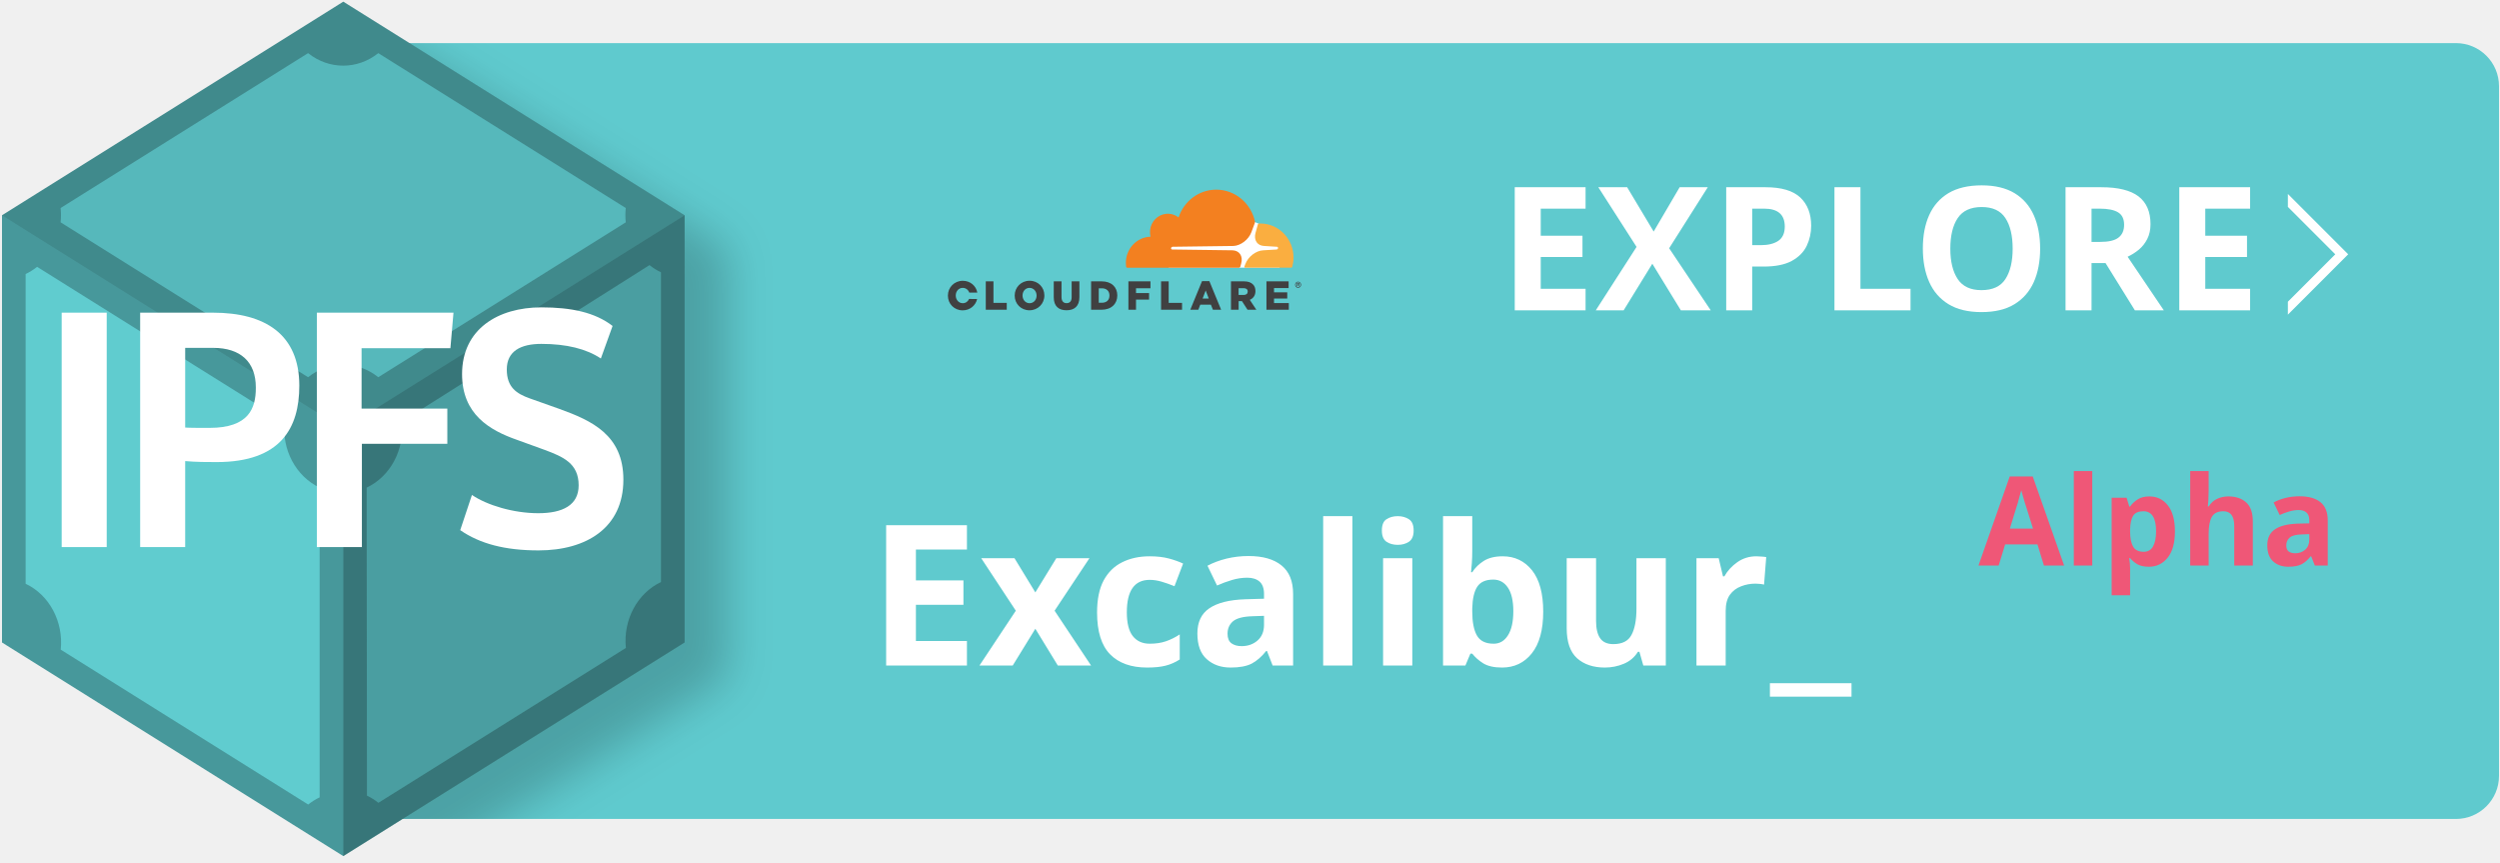
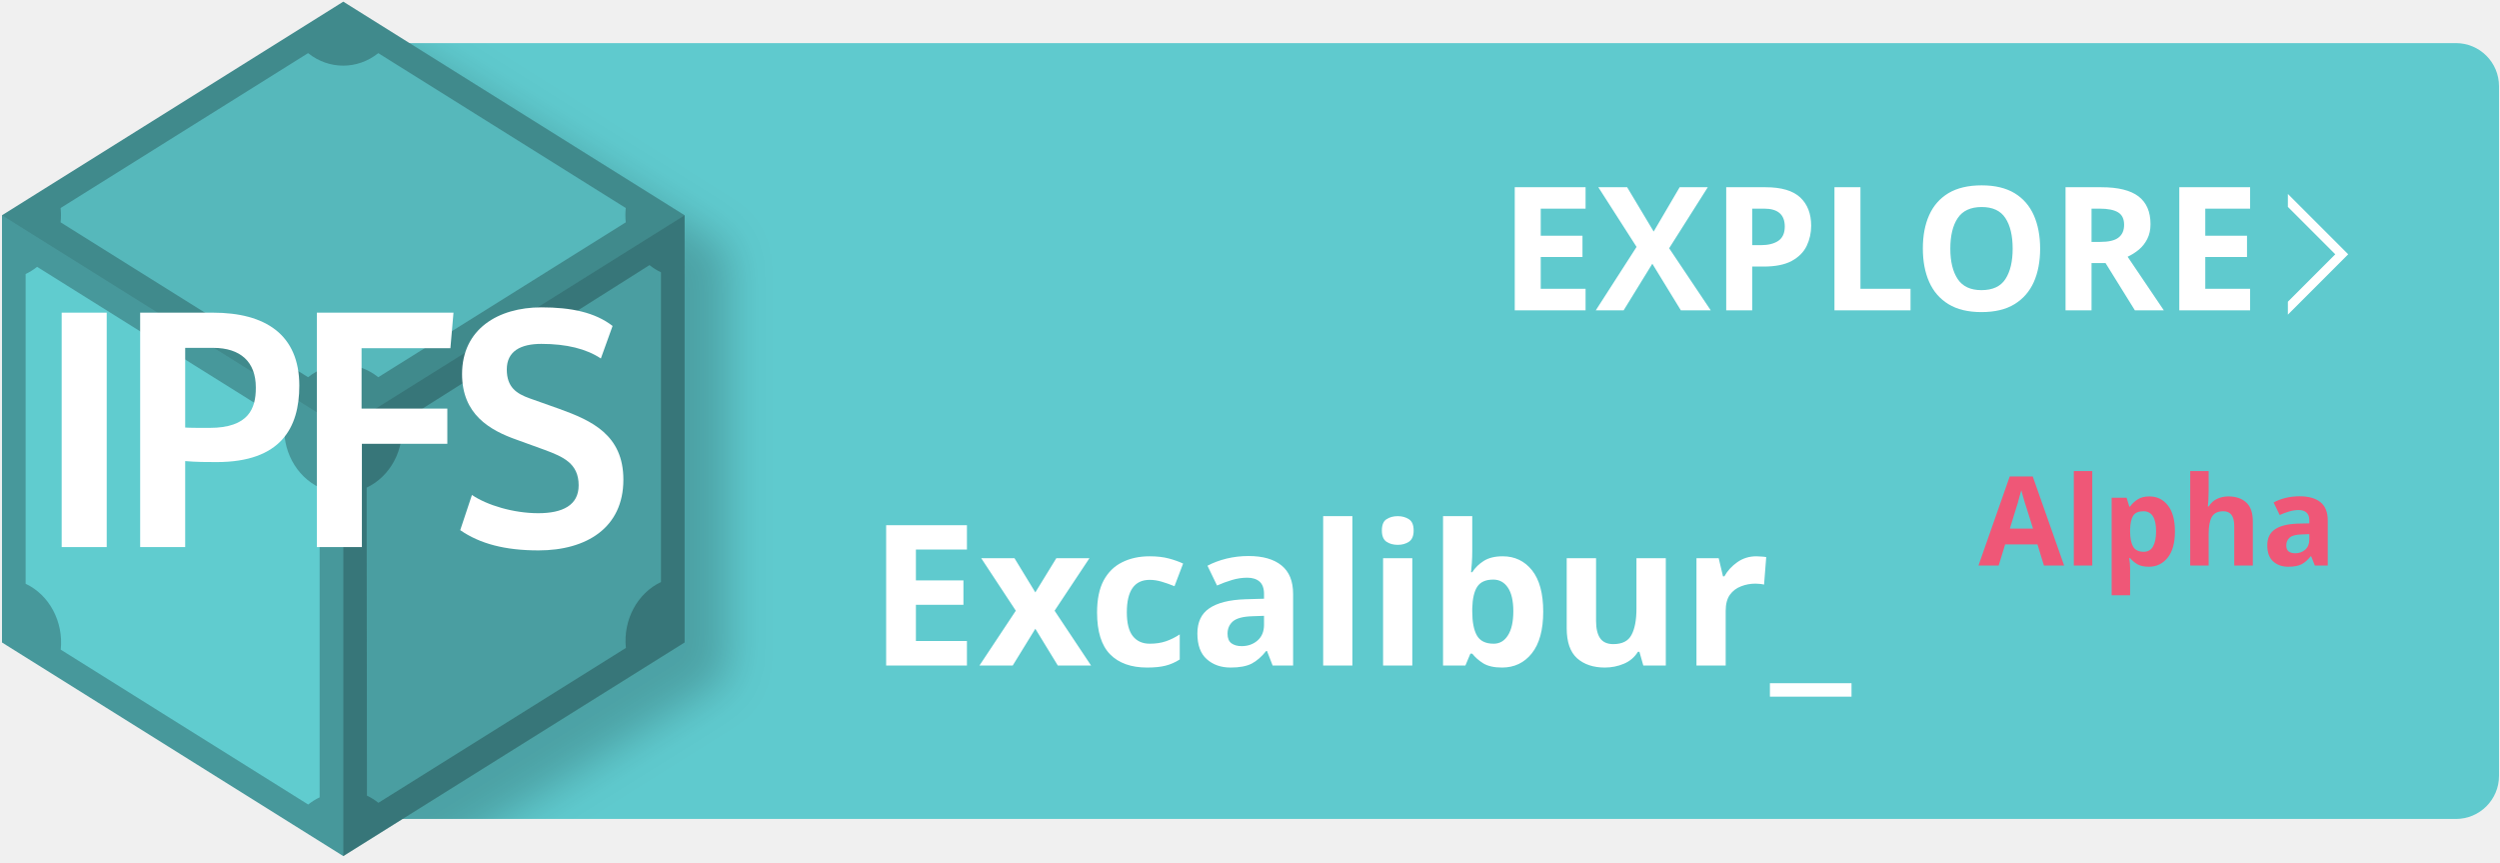
<svg xmlns="http://www.w3.org/2000/svg" xmlns:xlink="http://www.w3.org/1999/xlink" width="290px" height="100px" viewBox="0 0 290 100" version="1.1">
  <defs>
    <path d="M0,0 L245,0 C247.761,-5.07265313e-16 250,2.239 250,5 L250,85 C250,87.761 247.761,90 245,90 L0,90 L0,0 Z" id="path-1" />
    <polygon id="path-3" points="-34.768 71.528 4.839 96.306 44.446 71.528 44.446 21.972 4.839 -2.804 -34.768 21.974" />
    <filter x="-10.7%" y="-6.6%" width="121.5%" height="117.2%" filterUnits="objectBoundingBox" id="filter-4">
      <feOffset dx="0" dy="2" in="SourceAlpha" result="shadowOffsetOuter1" />
      <feGaussianBlur stdDeviation="2.5" in="shadowOffsetOuter1" result="shadowBlurOuter1" />
      <feColorMatrix values="0 0 0 0 0   0 0 0 0 0   0 0 0 0 0  0 0 0 0.2 0" type="matrix" in="shadowBlurOuter1" />
    </filter>
  </defs>
  <g id="IPFSexplore" stroke="none" stroke-width="1" fill="none" fill-rule="evenodd">
    <g id="ipfsExplore">
      <g id="Shape-Copy" transform="translate(40, 5)">
        <mask id="mask-2" fill="white">
          <use xlink:href="#path-1" />
        </mask>
        <use id="Mask" fill="#5FCACE" xlink:href="#path-1" />
        <g fill-rule="nonzero" mask="url(#mask-2)" fill="black" fill-opacity="1">
          <use filter="url(#filter-4)" xlink:href="#path-3" />
        </g>
      </g>
      <g id="ipfs-logo-vector-ice-text" fill-rule="nonzero">
        <g id="Group">
          <g transform="translate(0.175615, 0.094854)" id="Shape">
            <polygon fill="#4A9EA1" points="0.056 74.433 39.663 99.212 79.27 74.433 79.27 24.877 39.663 0.101 0.056 24.879" />
            <path d="M35.575,6.069 L6.858,24.034 C6.916,24.587 6.916,25.144 6.858,25.697 L35.577,43.662 C37.998,41.726 41.301,41.726 43.723,43.662 L72.441,25.697 C72.384,25.144 72.383,24.587 72.441,24.034 L43.724,6.069 C41.303,8.005 38,8.005 35.578,6.069 L35.575,6.069 Z M75.198,30.659 L46.449,48.825 C46.786,52.065 45.134,55.165 42.376,56.469 L42.409,92.2 C42.879,92.422 43.325,92.701 43.737,93.031 L72.456,75.066 C72.119,71.826 73.771,68.726 76.529,67.422 L76.529,31.491 C76.058,31.269 75.613,30.99 75.2,30.66 L75.198,30.659 Z M4.129,30.859 C3.716,31.189 3.27,31.468 2.8,31.69 L2.8,67.621 C5.558,68.925 7.209,72.025 6.873,75.265 L35.589,93.23 C36.002,92.9 36.448,92.621 36.918,92.399 L36.918,56.468 C34.16,55.164 32.509,52.065 32.845,48.824 L4.129,30.858 L4.129,30.859 Z" fill="#63D3D7" />
          </g>
          <g transform="translate(0.178652, 0.065817)" fill="#000000" id="Shape">
            <polygon fill-opacity="0.251" points="39.661 99.241 79.268 74.462 79.268 24.906 39.661 49.684" />
            <polygon fill-opacity="0.039" points="39.661 99.241 39.661 49.684 0.054 24.906 0.054 74.462" />
            <polygon fill-opacity="0.13" points="0.053 24.906 39.66 49.684 79.267 24.906 39.66 0.128" />
          </g>
        </g>
        <g id="Group" transform="translate(7, 35.5)" fill="#FFFFFF">
          <polygon id="Shape" points="5.385 0.77 0.159 0.77 0.159 27.961 5.385 27.961" />
          <path d="M14.491,27.961 L14.491,17.986 C15.779,18.101 17.068,18.101 18.141,18.101 C25.586,18.101 27.734,14.134 27.734,9.243 C27.734,3.312 23.797,0.77 17.712,0.77 L9.265,0.77 L9.265,27.961 L14.491,27.961 Z M17.318,14.134 C16.352,14.134 14.92,14.134 14.491,14.096 L14.491,4.853 L17.748,4.853 C20.897,4.853 22.687,6.47 22.687,9.436 L22.687,9.513 C22.687,11.824 21.9,14.134 17.318,14.134 Z" id="Shape" />
          <polygon id="Shape" points="45.626 0.77 29.77 0.77 29.77 27.961 34.996 27.961 34.996 15.983 44.91 15.983 44.91 11.901 34.96 11.901 34.96 4.891 45.268 4.891" />
          <path d="M62.728,6.085 L64.088,2.311 C62.048,0.732 59.292,0.154 55.82,0.154 C50.773,0.154 46.621,2.696 46.621,7.895 C46.621,12.555 49.807,14.404 52.992,15.521 L56.178,16.676 C58.361,17.485 60.151,18.255 60.151,20.797 C60.151,23.108 58.29,24.032 55.462,24.032 C52.599,24.032 49.521,23.108 47.767,21.914 L46.407,25.997 C48.697,27.576 51.596,28.346 55.498,28.346 C61.046,28.346 65.341,25.727 65.341,20.143 C65.341,14.943 61.654,13.287 57.932,11.939 L54.46,10.707 C52.957,10.168 51.811,9.436 51.811,7.356 C51.811,5.238 53.422,4.391 55.82,4.391 C58.755,4.391 61.046,4.968 62.728,6.085 Z" id="Shape" />
        </g>
      </g>
      <text id="EXPLORE" font-family="RobotoMono-Bold, Roboto Mono" font-size="20" font-weight="bold" fill="#FFFFFF">
        <tspan x="173.986" y="36">EXPLORE</tspan>
      </text>
      <polygon id="Path-3" fill="#FFFFFF" points="265.5 22.5 272.5 29.5 265.5 36.5 265.5 35 271 29.5 265.5 24" />
      <g id="logo/excalibur1" transform="translate(102, 55)" font-family="RobotoMono-Bold, Roboto Mono" font-weight="bold">
        <g id="logo" transform="translate(-1.4, -2.4)">
          <text id="Excalibur_" font-size="22.8" fill="#FFFFFF">
            <tspan x="0.189" y="24.6">Excalibur_</tspan>
          </text>
          <text id="Alpha" font-size="14.4" fill="#EF5777">
            <tspan x="128.996" y="13">Alpha</tspan>
          </text>
        </g>
      </g>
-       <g id="cloudflare-1" transform="translate(110, 22)" fill-rule="nonzero">
-         <path d="M40.64,11.388 C40.447,11.388 40.293,11.229 40.293,11.03 C40.293,10.836 40.447,10.673 40.64,10.673 C40.829,10.673 40.987,10.832 40.987,11.03 C40.987,11.225 40.829,11.388 40.64,11.388 Z M40.64,10.742 C40.486,10.742 40.36,10.872 40.36,11.03 C40.36,11.189 40.486,11.318 40.64,11.318 C40.794,11.318 40.92,11.189 40.92,11.03 C40.92,10.872 40.794,10.742 40.64,10.742 Z M40.816,11.218 L40.735,11.218 L40.666,11.084 L40.575,11.084 L40.575,11.218 L40.501,11.218 L40.501,10.825 L40.683,10.825 C40.764,10.825 40.813,10.878 40.813,10.954 C40.813,11.012 40.779,11.055 40.733,11.073 L40.816,11.218 Z M40.679,11.012 C40.707,11.012 40.735,10.995 40.735,10.954 C40.735,10.907 40.711,10.896 40.679,10.896 L40.564,10.896 L40.564,11.015 L40.679,11.015 L40.679,11.012 Z M4.397,10.637 L5.287,10.637 L5.287,13.131 L6.831,13.131 L6.831,13.931 L4.397,13.931 L4.397,10.637 Z M7.751,12.292 L7.751,12.281 C7.751,11.336 8.493,10.566 9.48,10.566 C10.467,10.566 11.196,11.323 11.196,12.267 L11.196,12.278 C11.196,13.223 10.454,13.993 9.467,13.993 C8.48,13.993 7.751,13.236 7.751,12.292 Z M10.293,12.292 L10.293,12.281 C10.293,11.805 9.964,11.394 9.471,11.394 C8.987,11.394 8.662,11.798 8.662,12.274 L8.662,12.285 C8.662,12.761 8.992,13.172 9.478,13.172 C9.968,13.172 10.293,12.767 10.293,12.292 Z M12.285,12.486 L12.285,10.637 L13.185,10.637 L13.185,12.468 C13.185,12.944 13.419,13.167 13.773,13.167 C14.127,13.167 14.361,12.951 14.361,12.493 L14.361,10.637 L15.261,10.637 L15.261,12.464 C15.261,13.527 14.673,13.991 13.762,13.991 C12.855,13.989 12.285,13.518 12.285,12.486 Z M16.619,10.637 L17.851,10.637 C18.992,10.637 19.658,11.312 19.658,12.263 L19.658,12.274 C19.658,13.225 18.986,13.929 17.834,13.929 L16.619,13.929 L16.619,10.637 Z M17.866,13.12 C18.396,13.12 18.749,12.821 18.749,12.287 L18.749,12.276 C18.749,11.747 18.396,11.443 17.866,11.443 L17.506,11.443 L17.506,13.116 L17.866,13.116 L17.866,13.12 Z M20.947,10.637 L23.507,10.637 L23.507,11.437 L21.83,11.437 L21.83,11.999 L23.346,11.999 L23.346,12.756 L21.83,12.756 L21.83,13.931 L20.947,13.931 L20.947,10.637 Z M24.739,10.637 L25.622,10.637 L25.622,13.131 L27.173,13.131 L27.173,13.931 L24.737,13.931 L24.737,10.637 L24.739,10.637 Z M29.49,10.613 L30.344,10.613 L31.707,13.929 L30.754,13.929 L30.52,13.341 L29.288,13.341 L29.06,13.929 L28.129,13.929 L29.49,10.613 Z M30.271,12.631 L29.917,11.698 L29.557,12.631 L30.271,12.631 Z M32.85,10.637 L34.362,10.637 C34.852,10.637 35.188,10.767 35.405,10.995 C35.594,11.182 35.69,11.434 35.69,11.763 L35.69,11.774 C35.69,12.278 35.427,12.613 35.034,12.783 L35.798,13.933 L34.772,13.933 L34.128,12.935 L33.739,12.935 L33.739,13.933 L32.85,13.933 L32.85,10.637 Z M34.321,12.216 C34.622,12.216 34.794,12.064 34.794,11.827 L34.794,11.816 C34.794,11.557 34.611,11.428 34.314,11.428 L33.733,11.428 L33.733,12.214 L34.321,12.216 Z M36.967,10.637 L39.54,10.637 L39.54,11.412 L37.846,11.412 L37.846,11.91 L39.38,11.91 L39.38,12.631 L37.846,12.631 L37.846,13.154 L39.562,13.154 L39.562,13.929 L36.967,13.929 L36.967,10.637 Z M2.458,12.678 C2.332,12.966 2.07,13.172 1.727,13.172 C1.243,13.172 0.911,12.754 0.911,12.285 L0.911,12.274 C0.911,11.798 1.237,11.394 1.72,11.394 C2.085,11.394 2.365,11.624 2.48,11.939 L3.414,11.939 C3.267,11.153 2.592,10.57 1.727,10.57 C0.742,10.573 0,11.341 0,12.285 L0,12.296 C0,13.243 0.731,14 1.716,14 C2.56,14 3.221,13.437 3.393,12.685 L2.458,12.678 Z" id="Shape" fill="#404041" />
-         <polygon id="Shape" fill="#FFFFFF" points="38.49 5.383 36.043 3.939 35.62 3.751 25.611 3.823 25.611 9.052 38.488 9.052" />
-         <path d="M34.034,8.57 C34.154,8.148 34.108,7.759 33.909,7.471 C33.726,7.208 33.418,7.054 33.047,7.036 L26.027,6.942 C25.982,6.942 25.943,6.917 25.919,6.884 C25.895,6.848 25.891,6.801 25.902,6.754 C25.925,6.683 25.993,6.632 26.066,6.625 L33.149,6.531 C33.987,6.491 34.9,5.792 35.219,4.935 L35.624,3.849 C35.642,3.803 35.648,3.756 35.635,3.709 C35.182,1.585 33.34,0 31.138,0 C29.108,0 27.385,1.351 26.769,3.222 C26.37,2.916 25.863,2.753 25.316,2.804 C24.34,2.905 23.559,3.709 23.463,4.711 C23.439,4.97 23.457,5.223 23.515,5.457 C21.925,5.504 20.652,6.841 20.652,8.492 C20.652,8.639 20.663,8.784 20.68,8.931 C20.691,9.003 20.749,9.054 20.817,9.054 L33.774,9.054 C33.848,9.054 33.917,9.001 33.939,8.925 L34.034,8.57 Z" id="Shape" fill="#F38020" />
-         <path d="M36.271,3.928 C36.208,3.928 36.141,3.928 36.078,3.934 C36.032,3.934 35.993,3.97 35.976,4.017 L35.703,4.997 C35.583,5.419 35.629,5.808 35.828,6.096 C36.011,6.359 36.319,6.513 36.69,6.531 L38.184,6.625 C38.23,6.625 38.269,6.649 38.293,6.683 C38.317,6.719 38.321,6.77 38.31,6.812 C38.286,6.884 38.219,6.935 38.145,6.942 L36.588,7.036 C35.744,7.076 34.837,7.775 34.518,8.632 L34.403,8.931 C34.379,8.989 34.42,9.05 34.483,9.05 L39.829,9.05 C39.891,9.05 39.948,9.01 39.965,8.945 C40.056,8.605 40.108,8.246 40.108,7.878 C40.108,5.7 38.386,3.928 36.271,3.928" id="Shape" fill="#FAAE40" />
-       </g>
    </g>
  </g>
</svg>
